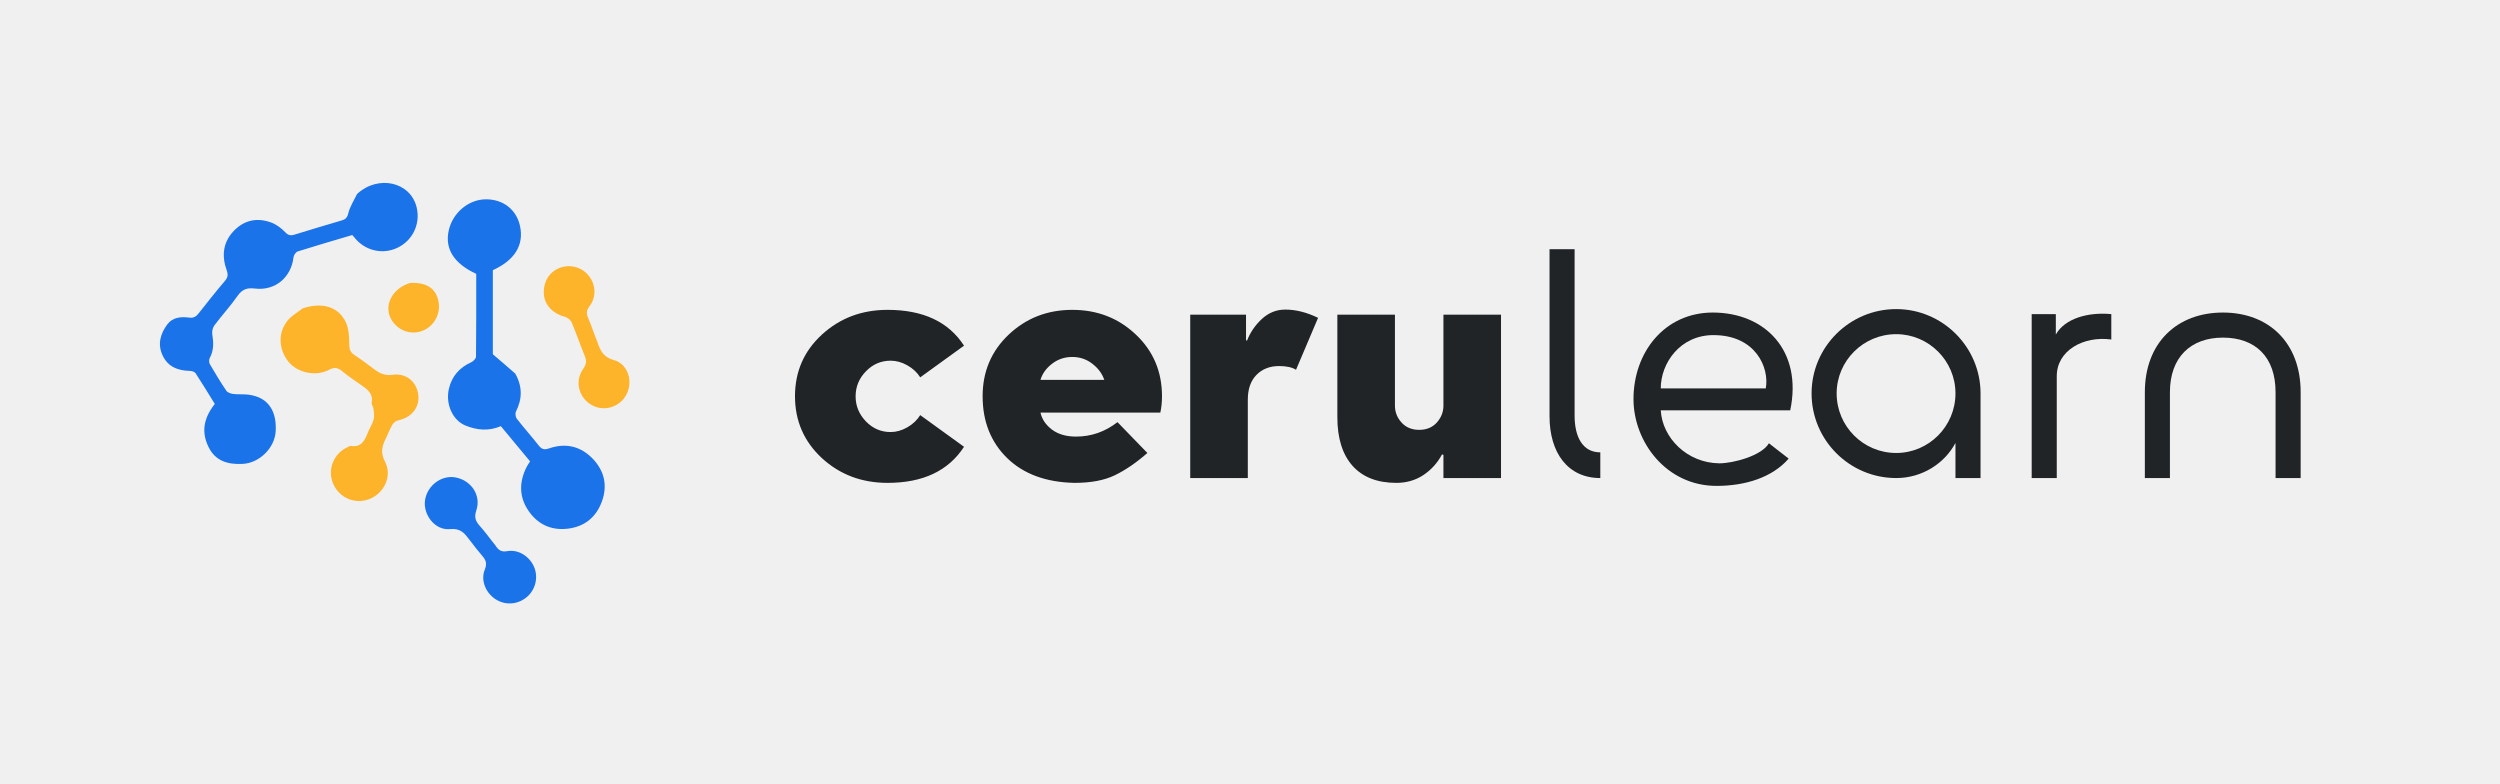
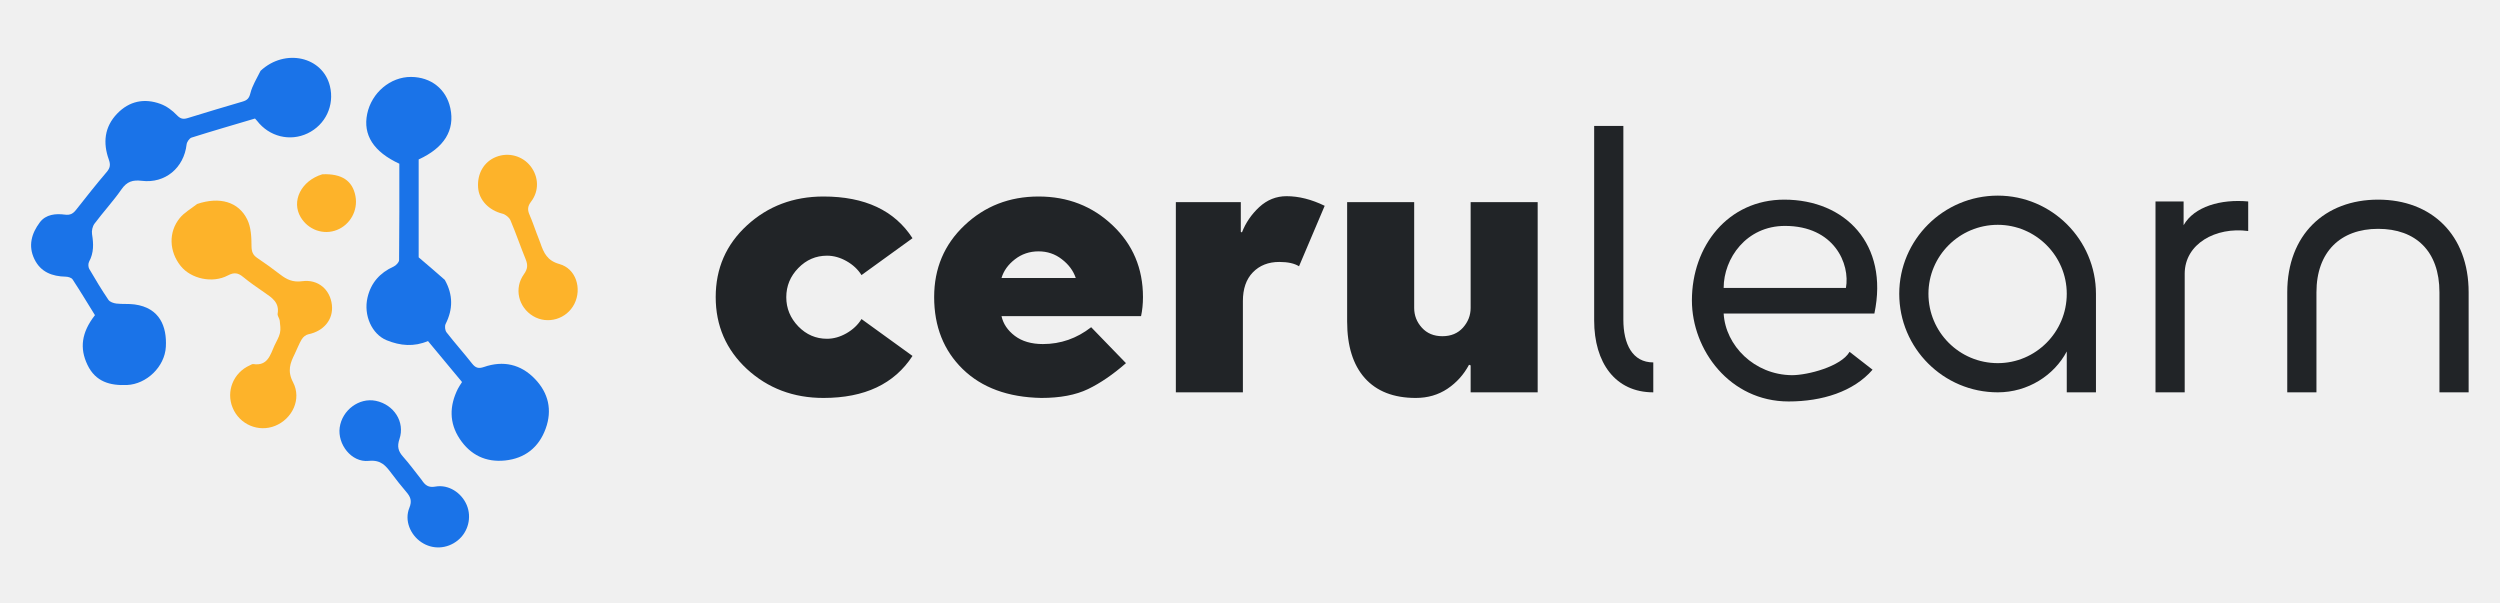
- <svg xmlns="http://www.w3.org/2000/svg" width="319" height="100" viewBox="0 0 319 100" fill="none">
-   <path d="M104.869 58.451C102.584 56.33 101.441 53.699 101.441 50.559C101.441 47.418 102.584 44.799 104.869 42.701C107.166 40.592 109.961 39.537 113.254 39.537C117.789 39.537 121.041 41.06 123.01 44.107L117.42 48.15C117.033 47.529 116.488 47.02 115.785 46.621C115.082 46.223 114.367 46.023 113.641 46.023C112.422 46.023 111.373 46.475 110.494 47.377C109.615 48.279 109.176 49.346 109.176 50.576C109.176 51.795 109.615 52.861 110.494 53.775C111.373 54.678 112.422 55.129 113.641 55.129C114.355 55.129 115.064 54.93 115.768 54.531C116.482 54.121 117.033 53.6 117.42 52.967L123.01 57.01C121.018 60.08 117.766 61.615 113.254 61.615C109.961 61.615 107.166 60.56 104.869 58.451ZM148.059 52.65H132.766C132.953 53.494 133.439 54.215 134.225 54.812C135.021 55.41 136.047 55.709 137.301 55.709C139.246 55.709 141.01 55.094 142.592 53.863L146.406 57.801C144.988 59.043 143.6 59.992 142.24 60.648C140.893 61.293 139.188 61.615 137.125 61.615C133.48 61.545 130.609 60.49 128.512 58.451C126.426 56.412 125.383 53.781 125.383 50.559C125.383 47.418 126.49 44.799 128.705 42.701C130.932 40.592 133.639 39.537 136.826 39.537C140.025 39.537 142.732 40.592 144.947 42.701C147.162 44.799 148.27 47.418 148.27 50.559C148.27 51.309 148.199 52.006 148.059 52.65ZM136.826 45.549C135.842 45.549 134.975 45.842 134.225 46.428C133.486 47.002 133 47.682 132.766 48.467H140.904C140.635 47.67 140.125 46.984 139.375 46.41C138.637 45.836 137.787 45.549 136.826 45.549ZM164.002 39.502C165.35 39.502 166.744 39.853 168.186 40.557L165.373 47.184C164.869 46.867 164.148 46.709 163.211 46.709C162.016 46.709 161.049 47.09 160.311 47.852C159.584 48.602 159.221 49.65 159.221 50.998V61H151.873V40.152H158.992V43.404L159.115 43.475C159.525 42.42 160.158 41.494 161.014 40.697C161.881 39.9 162.877 39.502 164.002 39.502ZM184.182 40.152H191.529V61H184.182V58.047L184.006 57.977C183.432 59.055 182.641 59.934 181.633 60.613C180.625 61.281 179.471 61.615 178.17 61.615C175.744 61.615 173.881 60.889 172.58 59.435C171.291 57.982 170.646 55.914 170.646 53.23V40.152H177.994V51.754C177.994 52.574 178.275 53.295 178.838 53.916C179.4 54.537 180.15 54.848 181.088 54.848C182.025 54.848 182.775 54.537 183.338 53.916C183.9 53.283 184.182 52.562 184.182 51.754V40.152Z" fill="#212427" />
-   <path d="M204.2 61C200.04 61 197.72 57.76 197.72 53.12V31.8H200.92V53.04C200.92 55.72 201.92 57.72 204.2 57.72V61Z" fill="#212427" />
-   <path d="M219.033 62C212.593 62 208.433 56.36 208.433 50.92C208.433 44.96 212.393 39.88 218.553 39.88C225.233 39.88 230.033 44.76 228.433 52.36H211.913C212.113 55.88 215.273 59.08 219.393 59.12C221.153 59.12 224.793 58.16 225.713 56.56L228.233 58.52C226.153 60.92 222.713 62 219.033 62ZM211.913 49.56H218.613H225.313C225.793 46.92 224.033 42.76 218.633 42.76C214.393 42.76 211.913 46.32 211.913 49.56Z" fill="#212427" />
-   <path d="M241.957 61C235.997 61 231.157 56.16 231.157 50.2C231.157 44.28 235.997 39.44 241.957 39.44C247.877 39.44 252.717 44.28 252.717 50.2V61H249.517V56.52C248.117 59.16 245.237 61 241.957 61ZM241.957 57.8C246.117 57.8 249.517 54.4 249.517 50.2C249.517 46.04 246.117 42.64 241.957 42.64C237.757 42.64 234.357 46.04 234.357 50.2C234.357 54.4 237.757 57.8 241.957 57.8Z" fill="#212427" />
-   <path d="M259.243 61V40.08H262.323V42.68C263.483 40.64 266.403 39.8 269.403 40.08V43.32C265.843 42.84 262.443 44.72 262.443 48V61H259.243Z" fill="#212427" />
-   <path d="M273.683 61V50.04C273.683 43.72 277.803 39.88 283.643 39.88C289.483 39.88 293.563 43.72 293.563 50.04V61H290.363V50.04C290.363 45.52 287.763 43.08 283.643 43.08C279.523 43.08 276.883 45.6 276.883 50.04V61H273.683Z" fill="#212427" />
+ <svg xmlns="http://www.w3.org/2000/svg" width="274" height="66" viewBox="0 0 274 66" fill="none">
  <g clip-path="url(#clip0_1_3)">
-     <path d="M45.558 24.761C48.243 22.262 52.372 23.207 53.16 26.439C53.676 28.554 52.672 30.68 50.717 31.614C48.781 32.539 46.515 31.98 45.177 30.247C45.118 30.171 45.049 30.103 44.948 29.99C42.634 30.677 40.306 31.35 37.997 32.08C37.754 32.157 37.483 32.557 37.451 32.833C37.16 35.39 35.113 37.13 32.546 36.818C31.55 36.698 30.913 36.892 30.318 37.746C29.407 39.056 28.313 40.236 27.355 41.516C27.136 41.809 27.029 42.301 27.088 42.666C27.259 43.713 27.294 44.705 26.766 45.677C26.654 45.884 26.662 46.265 26.78 46.47C27.447 47.622 28.138 48.763 28.884 49.864C29.041 50.096 29.451 50.233 29.761 50.271C30.415 50.349 31.089 50.277 31.741 50.364C34.523 50.739 35.303 52.812 35.178 55.019C35.054 57.201 33.058 59.109 30.914 59.197C29.07 59.273 27.486 58.855 26.593 57.004C25.709 55.172 25.923 53.441 27.407 51.542C26.609 50.252 25.808 48.922 24.957 47.623C24.835 47.438 24.472 47.33 24.218 47.324C22.714 47.293 21.456 46.824 20.766 45.391C20.063 43.933 20.465 42.567 21.367 41.368C22.031 40.487 23.104 40.39 24.107 40.523C24.713 40.604 25.017 40.405 25.35 39.982C26.442 38.595 27.536 37.208 28.682 35.866C29.077 35.403 29.132 35.058 28.922 34.473C28.27 32.655 28.443 30.911 29.833 29.462C31.164 28.073 32.816 27.736 34.596 28.391C35.254 28.633 35.887 29.097 36.373 29.61C36.765 30.024 37.067 30.097 37.565 29.942C39.567 29.323 41.575 28.724 43.585 28.134C44.065 27.993 44.299 27.799 44.438 27.233C44.644 26.39 45.136 25.616 45.558 24.761Z" fill="#1A73E8" />
-     <path d="M65.749 47.674C66.672 49.318 66.65 50.894 65.84 52.506C65.72 52.744 65.775 53.212 65.94 53.425C66.838 54.582 67.819 55.675 68.724 56.827C69.105 57.312 69.419 57.438 70.049 57.219C72.159 56.489 74.082 56.917 75.633 58.534C77.117 60.081 77.544 61.947 76.805 63.98C76.055 66.041 74.533 67.244 72.349 67.47C70.25 67.687 68.558 66.865 67.391 65.11C66.216 63.343 66.251 61.484 67.181 59.616C67.299 59.379 67.457 59.163 67.638 58.871C66.414 57.397 65.185 55.918 63.905 54.377C62.388 55.03 60.88 54.907 59.375 54.29C57.77 53.633 56.82 51.566 57.282 49.6C57.658 47.998 58.631 46.897 60.133 46.221C60.398 46.102 60.737 45.752 60.74 45.505C60.779 41.975 60.767 38.446 60.767 34.943C57.944 33.641 56.763 31.786 57.244 29.478C57.729 27.155 59.789 25.42 62.048 25.432C64.244 25.443 65.912 26.769 66.358 28.859C66.872 31.264 65.691 33.195 62.886 34.474C62.886 38.134 62.886 41.819 62.886 45.204C63.926 46.09 64.817 46.85 65.749 47.674Z" fill="#1A73E8" />
-     <path d="M38.61 39.354C41.075 38.525 43.152 39.109 44.106 41.072C44.517 41.916 44.561 42.99 44.566 43.96C44.569 44.578 44.706 44.942 45.194 45.272C46.048 45.85 46.889 46.45 47.705 47.081C48.423 47.637 49.096 47.96 50.11 47.821C51.877 47.578 53.192 48.745 53.376 50.425C53.549 52.014 52.497 53.289 50.786 53.64C50.517 53.695 50.217 53.942 50.072 54.184C49.765 54.694 49.562 55.265 49.297 55.802C48.8 56.81 48.473 57.659 49.121 58.901C50.087 60.754 49.017 62.925 47.149 63.675C45.331 64.404 43.275 63.534 42.507 61.712C41.745 59.905 42.572 57.844 44.384 57.038C44.506 56.983 44.641 56.885 44.756 56.902C46.343 57.141 46.62 55.896 47.087 54.863C47.292 54.408 47.578 53.972 47.684 53.496C47.78 53.066 47.708 52.589 47.658 52.139C47.63 51.882 47.388 51.618 47.428 51.389C47.642 50.157 46.809 49.628 45.98 49.059C45.184 48.513 44.387 47.962 43.642 47.35C43.091 46.898 42.659 46.825 41.98 47.186C40.286 48.087 37.926 47.558 36.799 46.147C35.533 44.561 35.445 42.44 36.704 40.897C37.195 40.296 37.922 39.887 38.61 39.354Z" fill="#FDB32A" />
-     <path d="M63.214 69.6C63.601 70.195 63.963 70.465 64.719 70.329C66.157 70.071 67.585 71 68.155 72.356C68.722 73.703 68.312 75.309 67.167 76.23C65.988 77.178 64.41 77.255 63.177 76.424C61.956 75.602 61.308 74.024 61.865 72.663C62.182 71.889 61.987 71.447 61.527 70.913C60.963 70.258 60.431 69.574 59.91 68.884C59.279 68.048 58.769 67.375 57.403 67.513C55.518 67.704 53.973 65.691 54.232 63.847C54.501 61.938 56.371 60.557 58.184 60.93C60.168 61.337 61.414 63.238 60.78 65.121C60.505 65.94 60.643 66.454 61.173 67.05C61.88 67.844 62.508 68.708 63.214 69.6Z" fill="#1A73E8" />
-     <path d="M75.815 42.57C75.97 42.986 76.114 43.322 76.234 43.667C76.6 44.723 76.973 45.566 78.316 45.94C80.134 46.445 80.799 48.629 79.951 50.31C79.108 51.979 77.013 52.595 75.425 51.64C73.81 50.669 73.315 48.594 74.424 47.051C74.835 46.48 74.866 46.035 74.615 45.423C74.036 44.009 73.548 42.557 72.949 41.152C72.813 40.833 72.408 40.504 72.067 40.419C70.583 40.048 69.497 38.935 69.4 37.555C69.291 36.008 70.05 34.72 71.38 34.196C72.729 33.663 74.267 34.08 75.15 35.218C76.044 36.369 76.113 37.917 75.202 39.105C74.812 39.612 74.806 40.014 75.037 40.543C75.316 41.182 75.544 41.843 75.815 42.57Z" fill="#FDB32A" />
-     <path d="M52.332 36.101C54.467 36.011 55.645 36.813 55.959 38.499C56.251 40.057 55.392 41.621 53.926 42.204C52.461 42.786 50.791 42.2 49.959 40.813C48.903 39.051 50.001 36.806 52.332 36.101Z" fill="#FDB32A" />
+     <g clip-path="url(#clip1_1_3)">
+       <path d="M28.558 7.761C31.243 5.262 35.372 6.207 36.16 9.438C36.676 11.554 35.672 13.68 33.717 14.614C31.781 15.54 29.515 14.98 28.177 13.247C28.118 13.171 28.049 13.103 27.948 12.99C25.634 13.677 23.306 14.35 20.997 15.08C20.753 15.157 20.483 15.557 20.451 15.833C20.16 18.39 18.113 20.13 15.546 19.818C14.55 19.698 13.913 19.892 13.318 20.746C12.407 22.055 11.313 23.236 10.355 24.516C10.136 24.809 10.029 25.301 10.088 25.666C10.258 26.713 10.293 27.705 9.766 28.677C9.654 28.884 9.662 29.265 9.78 29.47C10.447 30.622 11.138 31.762 11.884 32.864C12.041 33.096 12.45 33.233 12.761 33.271C13.415 33.349 14.089 33.277 14.741 33.364C17.523 33.739 18.303 35.812 18.177 38.019C18.054 40.201 16.058 42.109 13.914 42.197C12.07 42.273 10.486 41.855 9.593 40.004C8.709 38.172 8.923 36.441 10.407 34.542C9.609 33.252 8.808 31.922 7.957 30.623C7.835 30.438 7.472 30.329 7.218 30.324C5.714 30.293 4.456 29.824 3.766 28.391C3.063 26.933 3.465 25.567 4.367 24.368C5.031 23.487 6.104 23.39 7.107 23.523C7.713 23.604 8.017 23.405 8.35 22.982C9.442 21.595 10.536 20.208 11.682 18.866C12.077 18.403 12.132 18.058 11.922 17.473C11.27 15.655 11.443 13.911 12.833 12.462C14.164 11.073 15.816 10.736 17.596 11.391C18.254 11.633 18.887 12.097 19.372 12.61C19.765 13.024 20.067 13.097 20.565 12.943C22.567 12.323 24.575 11.723 26.585 11.134C27.065 10.993 27.299 10.799 27.438 10.233C27.644 9.39 28.136 8.616 28.558 7.761Z" fill="#1A73E8" />
+       <path d="M48.749 30.674C49.672 32.318 49.651 33.894 48.84 35.506C48.72 35.744 48.775 36.212 48.94 36.425C49.838 37.582 50.819 38.675 51.724 39.827C52.105 40.312 52.419 40.438 53.05 40.219C55.159 39.489 57.083 39.917 58.633 41.534C60.117 43.081 60.544 44.947 59.805 46.98C59.055 49.041 57.533 50.244 55.349 50.47C53.25 50.687 51.558 49.865 50.391 48.11C49.216 46.343 49.251 44.484 50.181 42.616C50.299 42.379 50.457 42.163 50.638 41.871C49.414 40.397 48.185 38.918 46.905 37.377C45.388 38.03 43.88 37.907 42.375 37.29C40.77 36.633 39.82 34.566 40.282 32.6C40.658 30.997 41.631 29.897 43.133 29.221C43.398 29.102 43.737 28.752 43.74 28.505C43.779 24.976 43.767 21.446 43.767 17.943C40.944 16.641 39.763 14.786 40.244 12.478C40.729 10.155 42.789 8.42 45.048 8.432C47.244 8.443 48.911 9.769 49.358 11.859C49.872 14.264 48.691 16.195 45.886 17.474C45.886 21.134 45.886 24.819 45.886 28.204C46.926 29.09 47.818 29.851 48.749 30.674Z" fill="#1A73E8" />
+       <path d="M21.61 22.354C24.075 21.525 26.152 22.109 27.106 24.072C27.517 24.916 27.561 25.99 27.566 26.96C27.569 27.578 27.706 27.942 28.194 28.272C29.048 28.85 29.889 29.45 30.705 30.081C31.423 30.637 32.096 30.96 33.11 30.821C34.877 30.578 36.192 31.745 36.376 33.425C36.549 35.014 35.497 36.289 33.786 36.64C33.517 36.695 33.217 36.942 33.072 37.184C32.765 37.694 32.562 38.265 32.297 38.802C31.799 39.81 31.473 40.659 32.121 41.901C33.087 43.754 32.017 45.925 30.149 46.675C28.331 47.404 26.274 46.534 25.507 44.712C24.745 42.905 25.572 40.844 27.384 40.038C27.506 39.983 27.641 39.885 27.756 39.902C29.343 40.141 29.62 38.896 30.087 37.863C30.292 37.408 30.578 36.972 30.684 36.496C30.78 36.066 30.708 35.589 30.658 35.139C30.63 34.882 30.388 34.618 30.428 34.389C30.642 33.157 29.809 32.628 28.98 32.059C28.184 31.513 27.387 30.962 26.642 30.35C26.091 29.898 25.659 29.826 24.98 30.186C23.286 31.087 20.926 30.558 19.799 29.147C18.533 27.561 18.445 25.439 19.704 23.897C20.195 23.296 20.922 22.887 21.61 22.354Z" fill="#FDB32A" />
+       <path d="M46.214 52.6C46.601 53.194 46.963 53.465 47.718 53.33C49.157 53.071 50.585 54 51.155 55.355C51.721 56.703 51.312 58.309 50.167 59.23C48.988 60.178 47.41 60.255 46.177 59.424C44.956 58.602 44.308 57.024 44.865 55.663C45.182 54.889 44.987 54.447 44.527 53.913C43.963 53.258 43.431 52.574 42.91 51.884C42.279 51.048 41.769 50.375 40.403 50.513C38.518 50.704 36.973 48.691 37.232 46.847C37.501 44.938 39.371 43.557 41.184 43.93C43.168 44.337 44.414 46.238 43.78 48.121C43.505 48.94 43.643 49.454 44.173 50.05C44.88 50.844 45.508 51.708 46.214 52.6Z" fill="#1A73E8" />
+       <path d="M58.815 25.57C58.97 25.985 59.114 26.322 59.234 26.668C59.6 27.723 59.973 28.567 61.316 28.94C63.134 29.445 63.799 31.629 62.95 33.31C62.108 34.979 60.012 35.595 58.425 34.64C56.81 33.669 56.315 31.594 57.424 30.051C57.835 29.48 57.866 29.035 57.615 28.423C57.036 27.009 56.548 25.557 55.949 24.152C55.813 23.833 55.408 23.504 55.067 23.419C53.583 23.048 52.497 21.935 52.4 20.555C52.291 19.008 53.05 17.72 54.38 17.195C55.729 16.663 57.267 17.08 58.15 18.218C59.044 19.369 59.113 20.917 58.202 22.105C57.812 22.612 57.806 23.014 58.037 23.543C58.316 24.182 58.544 24.843 58.815 25.57Z" fill="#FDB32A" />
+       <path d="M35.332 19.101C37.467 19.011 38.645 19.813 38.959 21.499C39.251 23.057 38.392 24.621 36.926 25.204C35.461 25.786 33.791 25.2 32.959 23.813C31.903 22.051 33.001 19.806 35.332 19.101Z" fill="#FDB32A" />
+     </g>
+     <path d="M81.869 40.451C79.584 38.33 78.441 35.699 78.441 32.559C78.441 29.418 79.584 26.799 81.869 24.701C84.166 22.592 86.961 21.537 90.254 21.537C94.789 21.537 98.041 23.061 100.01 26.107L94.42 30.15C94.033 29.529 93.488 29.02 92.785 28.621C92.082 28.223 91.367 28.023 90.641 28.023C89.422 28.023 88.373 28.475 87.494 29.377C86.615 30.279 86.176 31.346 86.176 32.576C86.176 33.795 86.615 34.861 87.494 35.775C88.373 36.678 89.422 37.129 90.641 37.129C91.356 37.129 92.064 36.93 92.768 36.531C93.482 36.121 94.033 35.6 94.42 34.967L100.01 39.01C98.018 42.08 94.766 43.615 90.254 43.615C86.961 43.615 84.166 42.56 81.869 40.451ZM125.059 34.65H109.766C109.953 35.494 110.439 36.215 111.225 36.812C112.021 37.41 113.047 37.709 114.301 37.709C116.246 37.709 118.01 37.094 119.592 35.863L123.406 39.801C121.988 41.043 120.6 41.992 119.24 42.648C117.893 43.293 116.188 43.615 114.125 43.615C110.48 43.545 107.609 42.49 105.512 40.451C103.426 38.412 102.383 35.781 102.383 32.559C102.383 29.418 103.49 26.799 105.705 24.701C107.932 22.592 110.639 21.537 113.826 21.537C117.025 21.537 119.732 22.592 121.947 24.701C124.162 26.799 125.27 29.418 125.27 32.559C125.27 33.309 125.199 34.006 125.059 34.65ZM113.826 27.549C112.842 27.549 111.975 27.842 111.225 28.428C110.486 29.002 110 29.682 109.766 30.467H117.904C117.635 29.67 117.125 28.984 116.375 28.41C115.637 27.836 114.787 27.549 113.826 27.549ZM141.002 21.502C142.35 21.502 143.744 21.854 145.186 22.557L142.373 29.184C141.869 28.867 141.148 28.709 140.211 28.709C139.016 28.709 138.049 29.09 137.311 29.852C136.584 30.602 136.221 31.65 136.221 32.998V43H128.873V22.152H135.992V25.404L136.115 25.475C136.525 24.42 137.158 23.494 138.014 22.697C138.881 21.9 139.877 21.502 141.002 21.502ZM161.182 22.152H168.529V43H161.182V40.047L161.006 39.977C160.432 41.055 159.641 41.934 158.633 42.613C157.625 43.281 156.471 43.615 155.17 43.615C152.744 43.615 150.881 42.889 149.58 41.435C148.291 39.982 147.646 37.914 147.646 35.23V22.152H154.994V33.754C154.994 34.574 155.275 35.295 155.838 35.916C156.4 36.537 157.15 36.848 158.088 36.848C159.025 36.848 159.775 36.537 160.338 35.916C160.9 35.283 161.182 34.562 161.182 33.754V22.152Z" fill="#212427" />
+     <path d="M181.2 43C177.04 43 174.72 39.76 174.72 35.12V13.8H177.92V35.04C177.92 37.72 178.92 39.72 181.2 39.72V43Z" fill="#212427" />
+     <path d="M196.033 44C189.593 44 185.433 38.36 185.433 32.92C185.433 26.96 189.393 21.88 195.553 21.88C202.233 21.88 207.033 26.76 205.433 34.36H188.913C189.113 37.88 192.273 41.08 196.393 41.12C198.153 41.12 201.793 40.16 202.713 38.56L205.233 40.52C203.153 42.92 199.713 44 196.033 44ZM188.913 31.56H195.613H202.313C202.793 28.92 201.033 24.76 195.633 24.76C191.393 24.76 188.913 28.32 188.913 31.56Z" fill="#212427" />
+     <path d="M218.957 43C212.997 43 208.157 38.16 208.157 32.2C208.157 26.28 212.997 21.44 218.957 21.44C224.877 21.44 229.717 26.28 229.717 32.2V43H226.517V38.52C225.117 41.16 222.237 43 218.957 43ZM218.957 39.8C223.117 39.8 226.517 36.4 226.517 32.2C226.517 28.04 223.117 24.64 218.957 24.64C214.757 24.64 211.357 28.04 211.357 32.2C211.357 36.4 214.757 39.8 218.957 39.8Z" fill="#212427" />
+     <path d="M236.243 43V22.08H239.323V24.68C240.483 22.64 243.403 21.8 246.403 22.08V25.32C242.843 24.84 239.443 26.72 239.443 30V43H236.243Z" fill="#212427" />
+     <path d="M250.683 43V32.04C250.683 25.72 254.803 21.88 260.643 21.88C266.483 21.88 270.563 25.72 270.563 32.04V43H267.363V32.04C267.363 27.52 264.763 25.08 260.643 25.08C256.523 25.08 253.883 27.6 253.883 32.04V43H250.683Z" fill="#212427" />
  </g>
  <defs>
    <clipPath id="clip0_1_3">
-       <rect width="100" height="100" fill="white" />
+       <rect width="274" height="66" fill="white" />
+     </clipPath>
+     <clipPath id="clip1_1_3">
+       <rect width="100" height="100" fill="white" transform="translate(-17 -17)" />
    </clipPath>
  </defs>
</svg>
